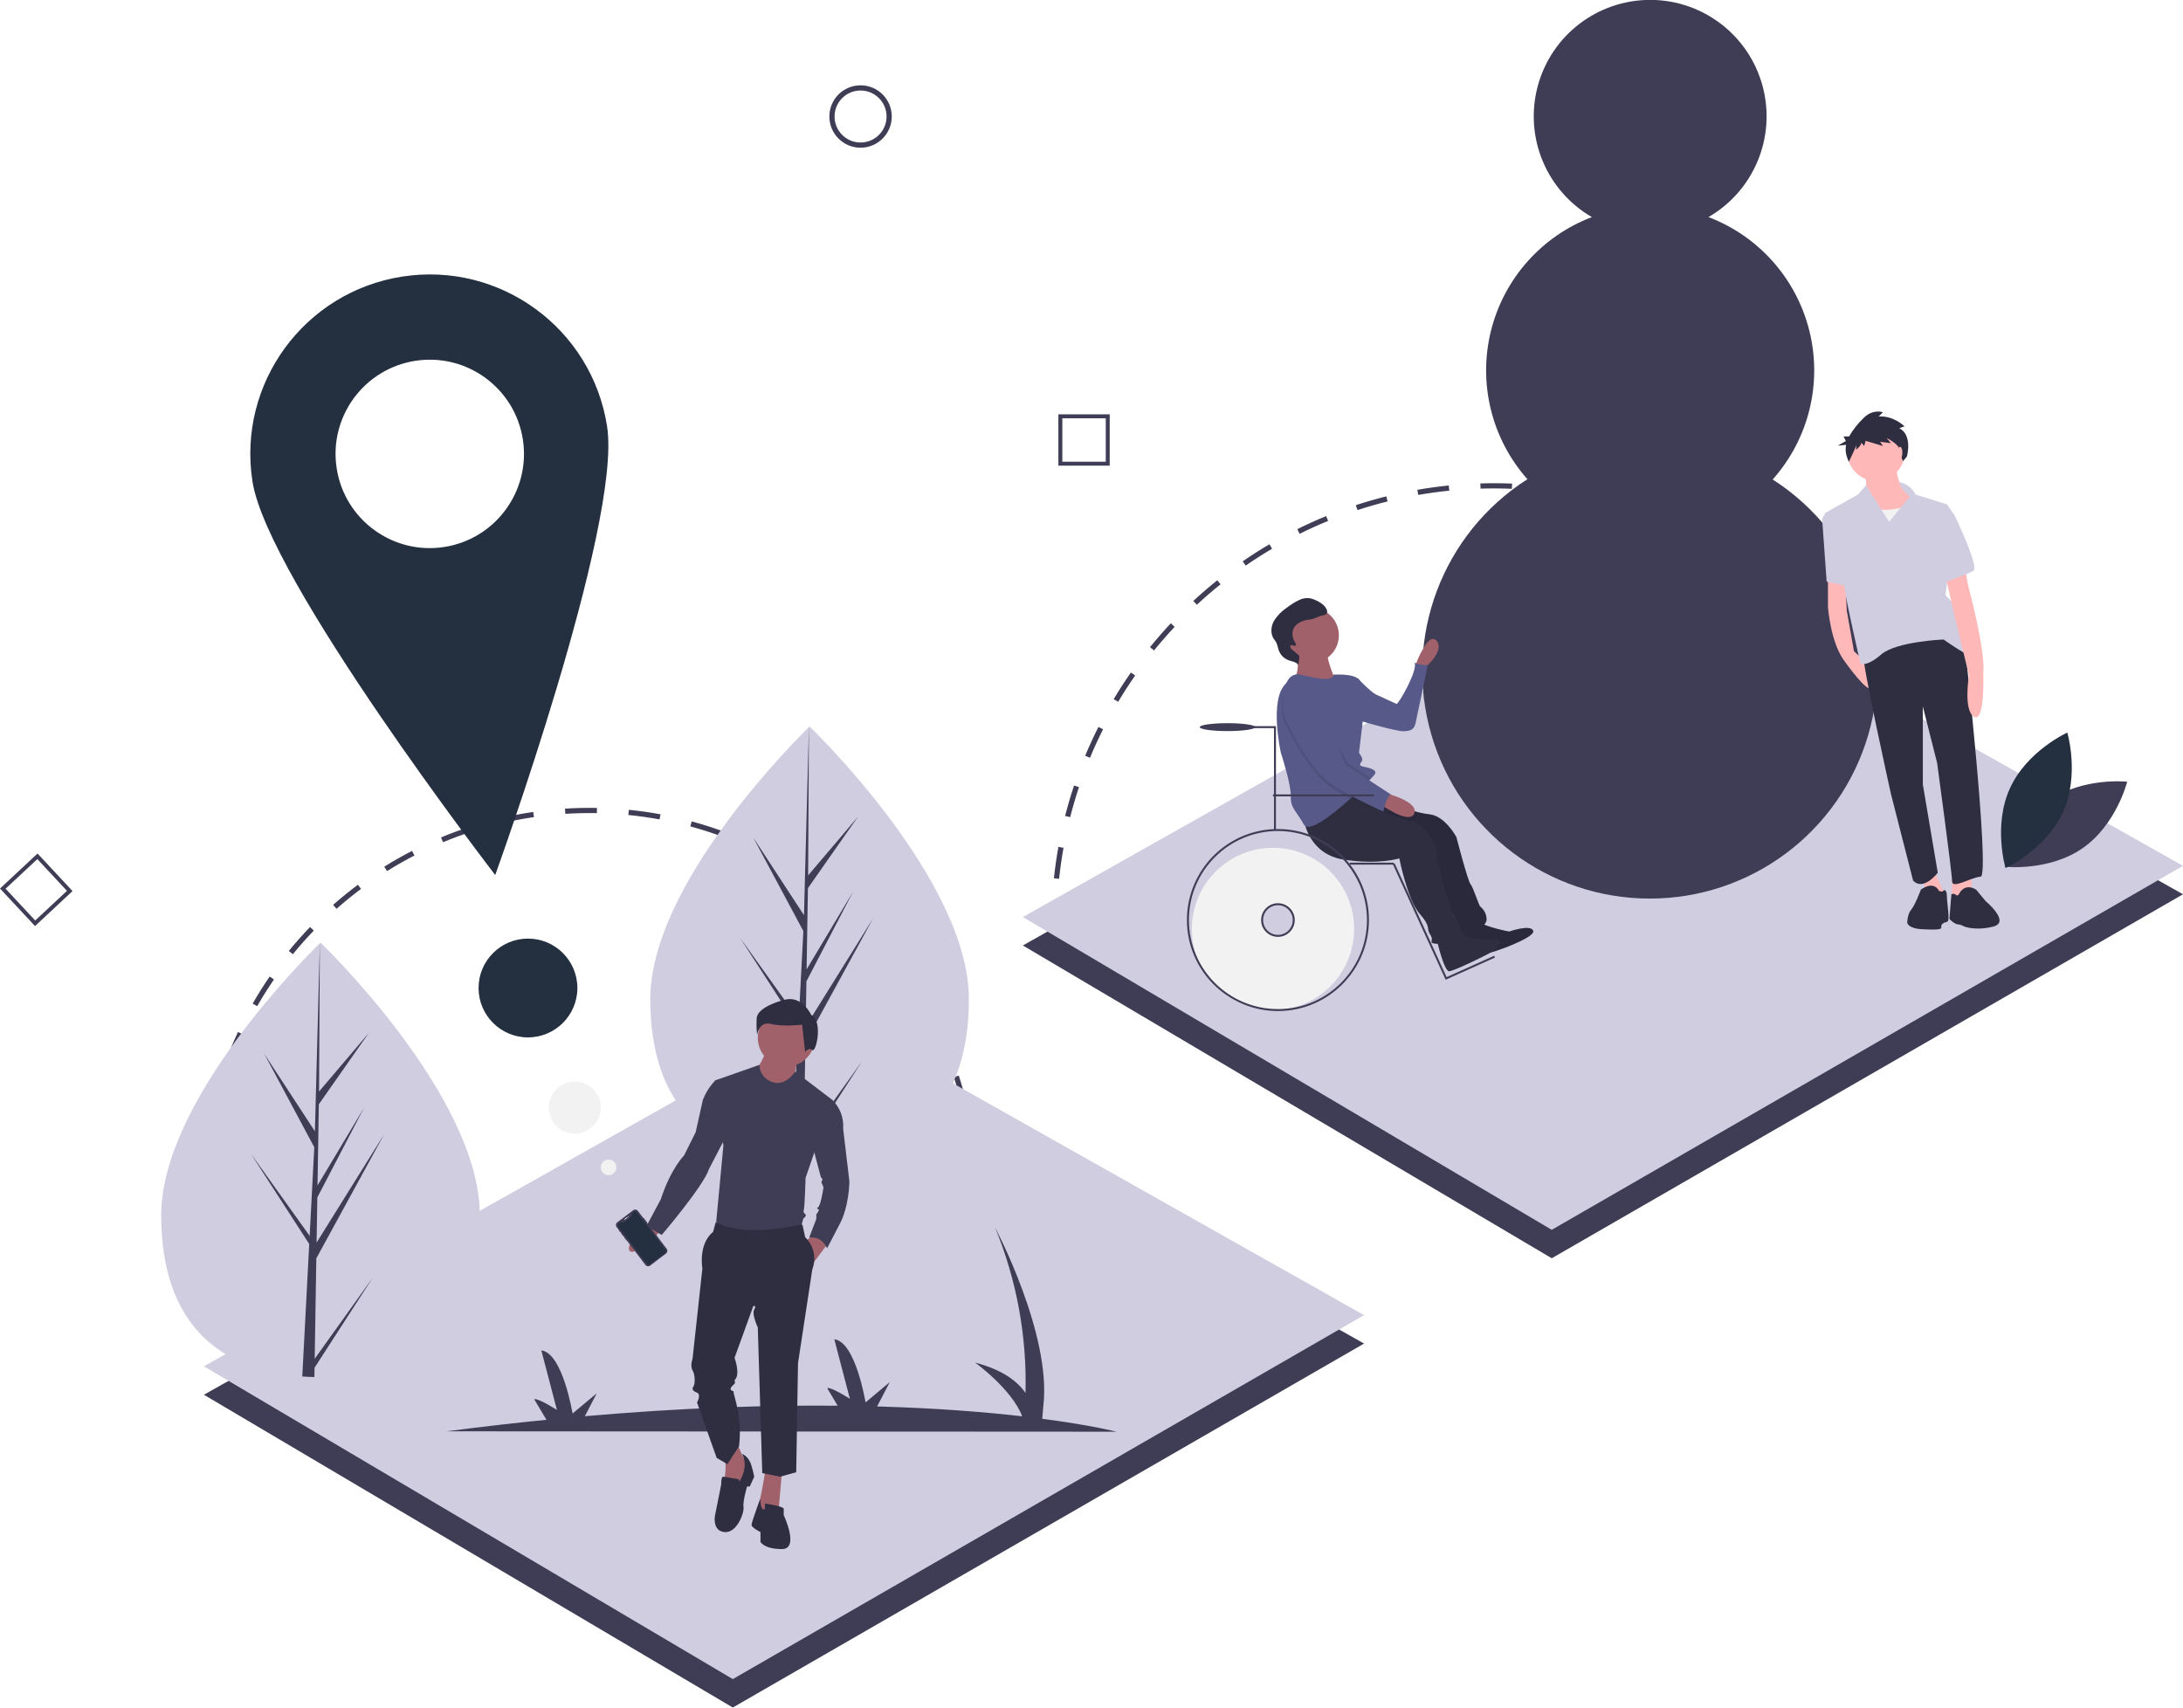
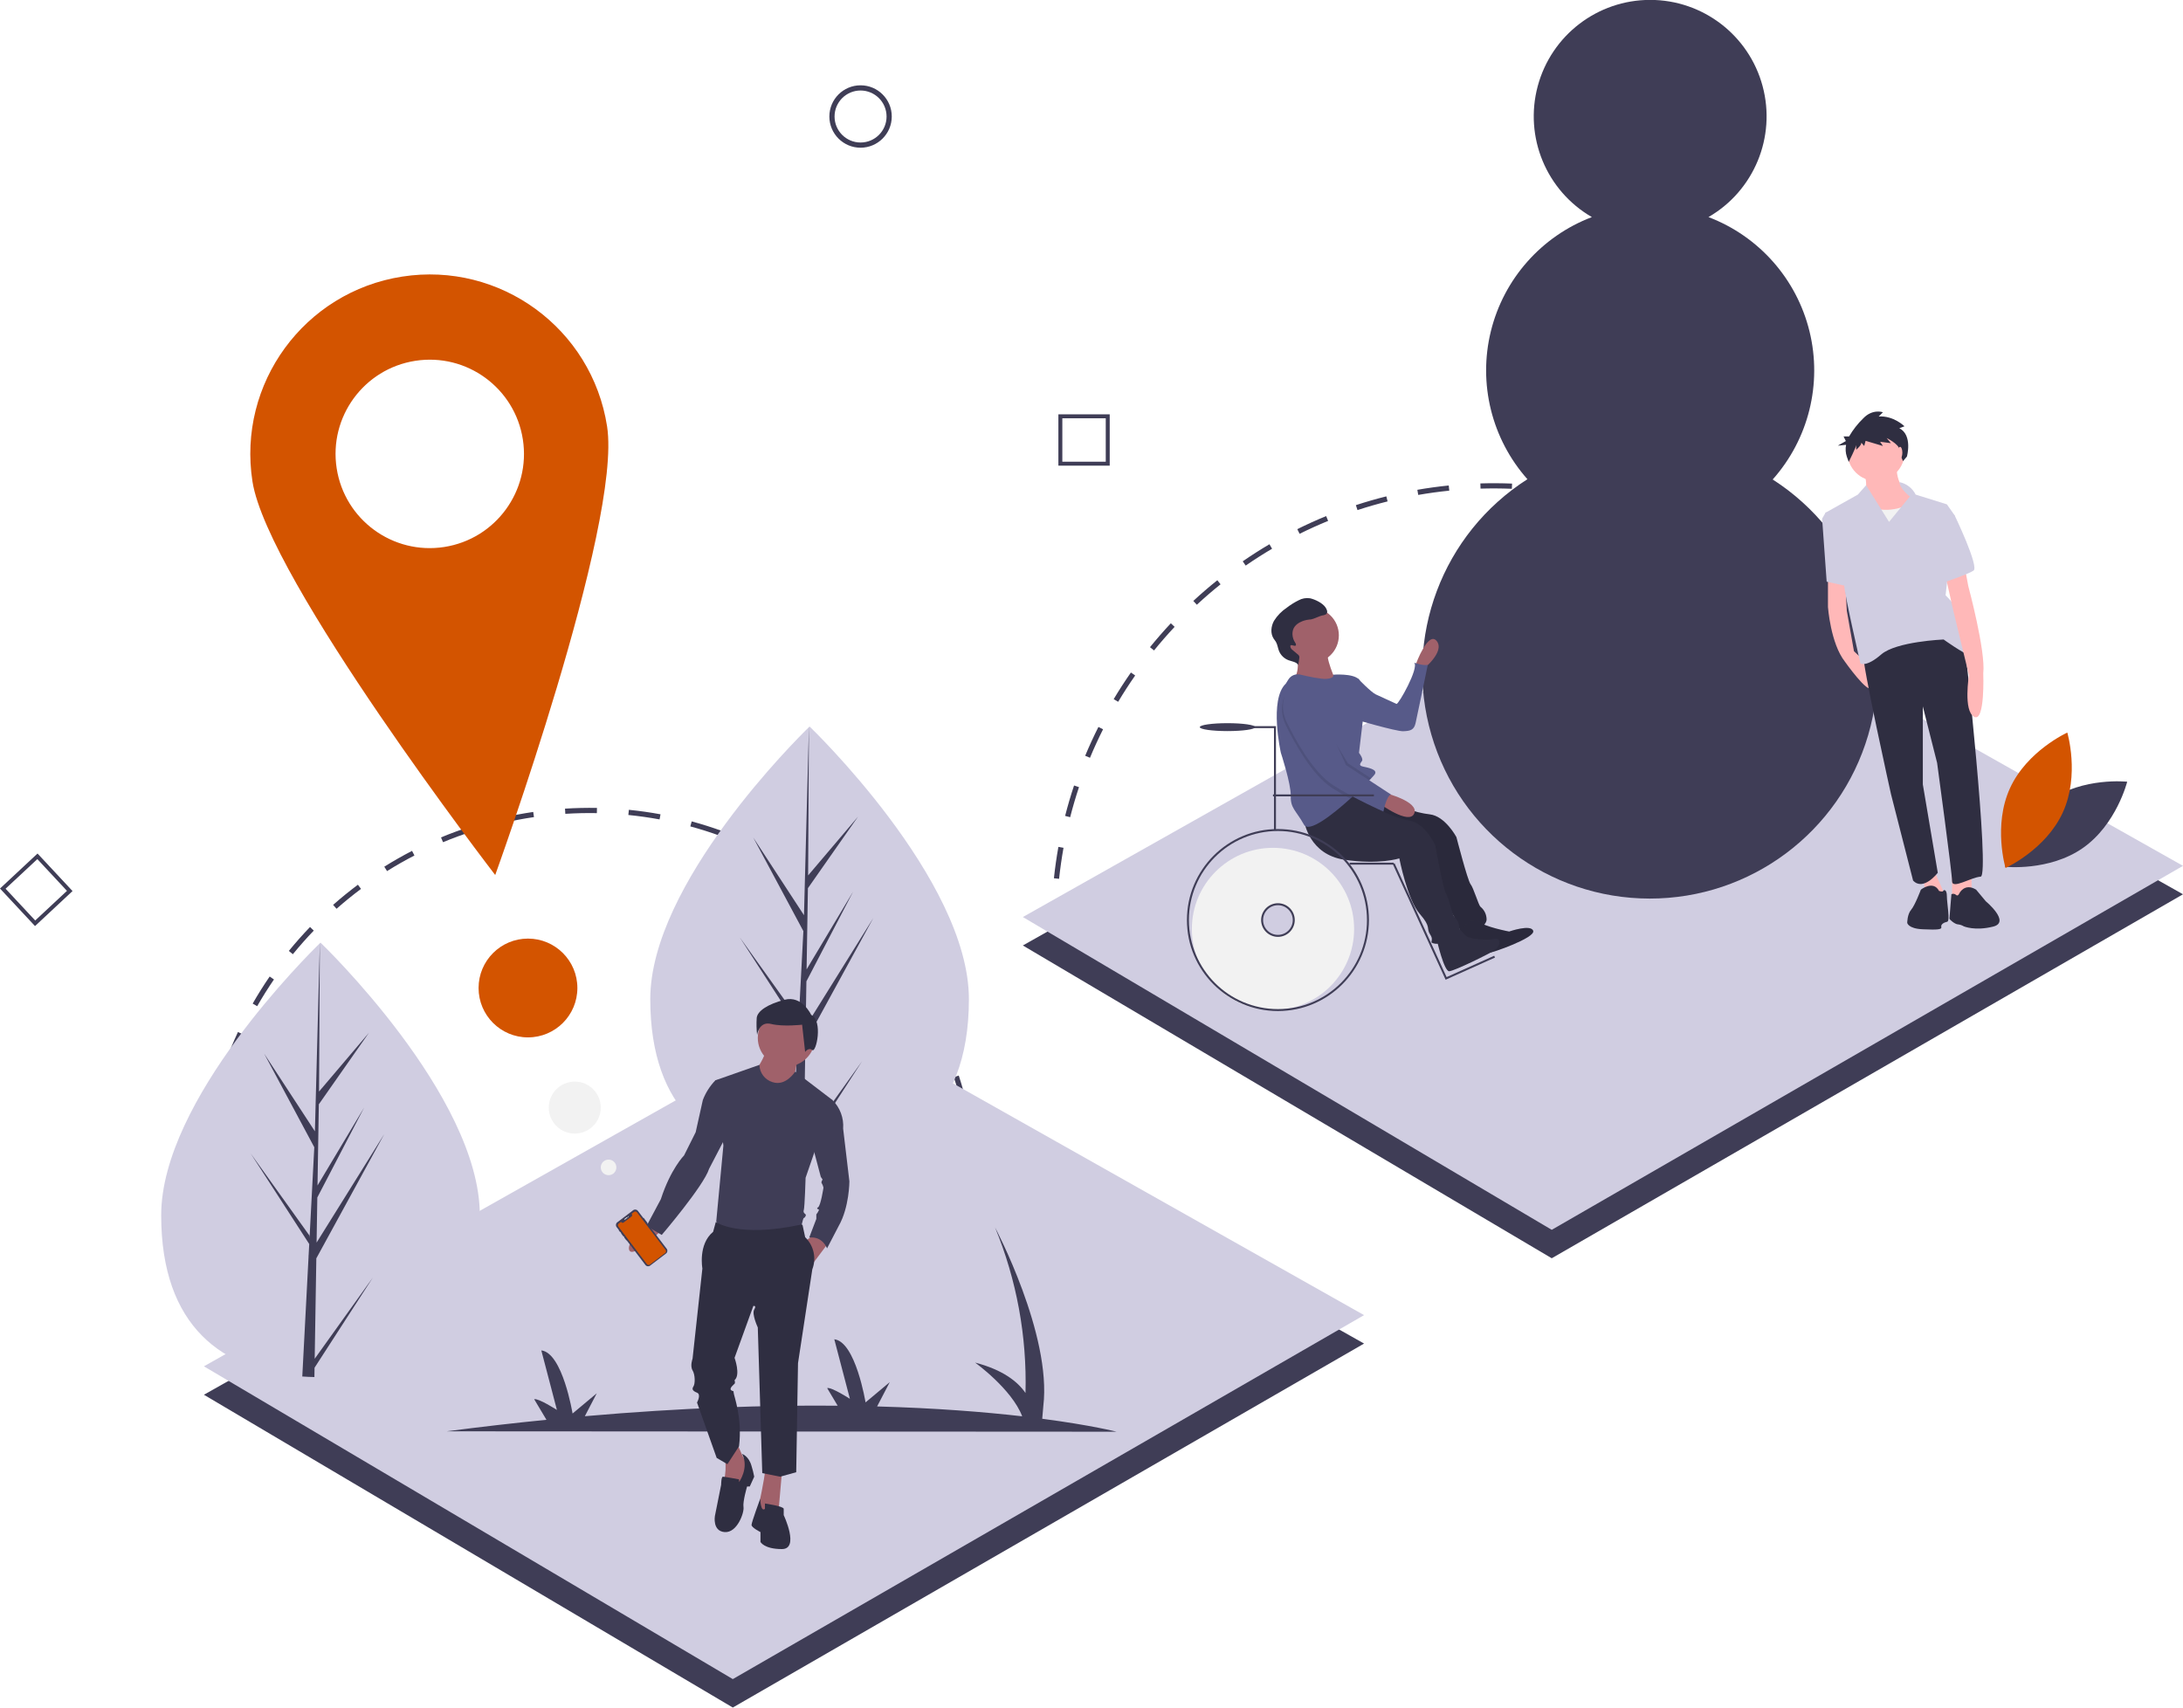
<svg xmlns="http://www.w3.org/2000/svg" data-name="Layer 1" width="1021.175" height="798.752" viewBox="0 0 1021.175 798.752">
  <path d="M214.789,711.519c-1.364-2.02-2.705-4.094-3.986-6.164l2.069-1.28c1.264,2.044,2.587,4.09,3.933,6.083Z" transform="translate(-89.41263 -50.62418)" fill="#3f3d56" />
  <path d="M203.469,692.319c-2.256-4.428-4.353-9.002-6.232-13.595l2.251-.922c1.855,4.532,3.923,9.044,6.149,13.412Zm-11.315-27.66c-1.492-4.735-2.804-9.593-3.9-14.437l2.373-.537c1.08,4.779,2.374,9.571,3.846,14.242Zm-6.589-29.148c-.689-4.909-1.184-9.914-1.47-14.879l2.429-.14c.281,4.899.77,9.838,1.45,14.681Zm.708-29.774-2.431-.057c.117-4.972.44-9.991.96-14.918l2.419.255C186.708,595.88,186.389,600.832,186.273,605.738Zm3.098-29.311-2.39-.454c.926-4.878,2.068-9.777,3.394-14.56l2.345.65C191.412,566.782,190.285,571.615,189.371,576.427Zm7.878-28.402-2.282-.842c1.72-4.659,3.658-9.306,5.759-13.81l2.204,1.029C200.857,538.845,198.946,543.428,197.249,548.025Zm333.127-7.519c-1.902-4.509-4.017-8.998-6.29-13.343l2.156-1.127c2.303,4.404,4.448,8.954,6.375,13.524ZM209.72,521.297,207.608,520.09c2.463-4.309,5.139-8.571,7.952-12.669l2.005,1.377C214.789,512.841,212.15,517.046,209.72,521.297Zm306.997-6.912c-2.619-4.137-5.444-8.218-8.397-12.129l1.942-1.466c2.992,3.964,5.855,8.1,8.509,12.293ZM226.41,496.987l-1.886-1.537c3.138-3.85,6.473-7.616,9.914-11.195l1.753,1.685C232.796,489.471,229.505,493.188,226.41,496.987Zm272.548-6.132c-3.263-3.657-6.716-7.222-10.266-10.598l1.676-1.763c3.597,3.421,7.098,7.035,10.404,10.74ZM246.843,475.731l-1.609-1.823c3.722-3.285,7.626-6.457,11.605-9.427l1.455,1.949C254.368,469.361,250.516,472.49,246.843,475.731Zm230.75-5.197c-3.816-3.075-7.806-6.029-11.859-8.78L467.1,459.741c4.108,2.789,8.152,5.782,12.019,8.899Zm-207.127-12.433-1.29-2.062c4.212-2.634,8.581-5.123,12.988-7.398l1.115,2.162C278.932,453.047,274.621,455.503,270.466,458.102Zm182.729-4.124c-4.273-2.412-8.694-4.671-13.139-6.716l1.017-2.21c4.506,2.073,8.986,4.364,13.318,6.807Zm-156.545-9.389-.934-2.246c4.584-1.904,9.302-3.639,14.024-5.155l.744,2.316C305.826,441,301.171,442.711,296.649,444.589Zm129.756-2.934c-4.604-1.671-9.337-3.17-14.067-4.455l.638-2.347c4.795,1.302,9.593,2.821,14.26,4.515Zm-101.704-6.075-.549-2.369c4.83-1.12,9.774-2.052,14.691-2.77l.352,2.407C334.344,433.556,329.467,434.476,324.701,435.58Zm73.249-1.652c-4.808-.886-9.722-1.583-14.606-2.071l.242-2.421c4.95.495,9.931,1.201,14.804,2.1Zm-44.085-2.61-.153-2.428c4.947-.312,9.992-.423,14.949-.334l-.044,2.432C363.722,430.899,358.748,431.01,353.865,431.318Z" transform="translate(-89.41263 -50.62418)" fill="#3f3d56" />
  <path d="M537.702,561.436c-.651-2.315-1.359-4.648-2.105-6.935l2.312-.754c.755,2.318,1.473,4.684,2.133,7.03Z" transform="translate(-89.41263 -50.62418)" fill="#3f3d56" />
  <path d="M583.68,483.597h-2.432c0-2.434.043-4.904.128-7.34l2.431.084C583.723,478.75,583.68,481.191,583.68,483.597Z" transform="translate(-89.41263 -50.62418)" fill="#3f3d56" />
  <path d="M584.838,461.715l-2.419-.258c.521-4.899,1.226-9.837,2.096-14.678l2.394.43C586.049,451.993,585.353,456.873,584.838,461.715Zm5.178-28.826-2.356-.601c1.217-4.774,2.625-9.56,4.182-14.227l2.308.77C592.61,423.442,591.22,428.172,590.016,432.889ZM977.944,407.226c-1.818-4.514-3.824-9.018-5.962-13.385l2.185-1.069c2.163,4.419,4.193,8.977,6.034,13.545Zm-378.653-2.132-2.246-.935c1.891-4.545,3.974-9.083,6.192-13.487l2.172,1.094C603.218,396.119,601.159,400.602,599.29,405.094Zm365.781-24.176c-2.446-4.203-5.075-8.374-7.818-12.396l2.01-1.371c2.776,4.07,5.436,8.29,7.91,12.543Zm-352.603-2.003-2.089-1.247c2.521-4.223,5.232-8.415,8.056-12.457l1.994,1.393C617.639,370.598,614.96,374.74,612.469,378.915Zm336.101-22.198c-3.025-3.818-6.222-7.572-9.504-11.157l1.793-1.643c3.321,3.628,6.557,7.426,9.618,11.289Zm-319.318-1.822-1.89-1.532c3.103-3.827,6.382-7.588,9.746-11.18l1.776,1.663C635.558,347.395,632.317,351.113,629.251,354.894Zm299.539-19.788c-3.536-3.348-7.234-6.61-10.995-9.695l1.542-1.88c3.805,3.121,7.548,6.421,11.125,9.809Zm-279.515-1.595-1.653-1.785c3.612-3.344,7.391-6.601,11.232-9.68l1.521,1.898C656.58,326.987,652.845,330.206,649.276,333.511Zm256.863-16.986c-3.974-2.811-8.099-5.513-12.262-8.031l1.259-2.081c4.212,2.548,8.386,5.282,12.407,8.126ZM672.128,315.193l-1.383-2.001c4.05-2.796,8.252-5.481,12.492-7.981l1.235,2.095C680.283,309.777,676.129,312.43,672.128,315.193Zm208.943-13.83c-4.336-2.215-8.806-4.298-13.286-6.193l.948-2.24c4.534,1.917,9.056,4.026,13.445,6.267Zm-183.721-1.037-1.082-2.178c4.406-2.188,8.948-4.243,13.5-6.108l.923,2.251C706.192,296.132,701.704,298.163,697.35,300.325ZM854.087,289.95c-4.601-1.567-9.325-2.986-14.039-4.218l.615-2.353c4.771,1.246,9.552,2.683,14.207,4.268Zm-129.66-.72-.758-2.311c4.675-1.532,9.468-2.914,14.248-4.107l.589,2.36C733.783,286.35,729.046,287.716,724.427,289.23Zm101.318-6.69c-4.783-.888-9.66-1.613-14.495-2.156l.271-2.417c4.893.549,9.828,1.283,14.668,2.181Zm-72.902-.4-.417-2.397c4.846-.844,9.787-1.523,14.689-2.019l.245,2.421C762.516,280.634,757.631,281.305,752.842,282.139Zm43.795-2.871c-4.871-.198-9.822-.224-14.656-.08l-.074-2.431c4.892-.146,9.901-.121,14.83.081Z" transform="translate(-89.41263 -50.62418)" fill="#3f3d56" />
  <path d="M985.059,428.098c-.651-2.315-1.354-4.652-2.088-6.947l2.316-.741c.744,2.322,1.455,4.687,2.114,7.029Z" transform="translate(-89.41263 -50.62418)" fill="#3f3d56" />
  <polygon points="388.023 487.496 638.091 628.492 342.797 798.752 95.389 652.435 388.023 487.496" fill="#3f3d56" />
  <polygon points="771.106 277.332 1021.175 418.328 725.881 588.588 478.473 442.271 771.106 277.332" fill="#3f3d56" />
  <polygon points="388.023 474.195 638.091 615.191 342.797 785.45 95.389 639.133 388.023 474.195" fill="#d0cde1" />
  <polygon points="771.106 264.031 1021.175 405.027 725.881 575.286 478.473 428.97 771.106 264.031" fill="#d0cde1" />
  <path d="M918.65,274.918a76.724,76.724,0,0,0-30.04-122.744,54.46,54.46,0,1,0-54.545,0A76.72,76.72,0,0,0,803.914,274.789a106.445,106.445,0,1,0,114.737.129Z" transform="translate(-89.41263 -50.62418)" fill="#3f3d56" />
  <path d="M542.65,518c0,56.129-33.363,75.726-74.525,75.726-.953,0-1.907-.014-2.853-.034-1.907-.041-3.8-.13-5.666-.261-37.15-2.627-66.006-23.232-66.006-75.431,0-54.009,69.017-122.169,74.217-127.225a.007.007,0,0,1,.007-.007c.199-.199.302-.295.302-.295S542.65,461.878,542.65,518Z" transform="translate(-89.41263 -50.62418)" fill="#d0cde1" />
  <path d="M465.408,585.138l27.259-38.082-27.327,42.266-.069,4.369c-1.907-.041-3.8-.13-5.666-.261l2.936-56.15-.021-.439.048-.075.281-5.309-27.396-42.369,27.478,38.391.069,1.125,2.216-42.424L441.764,442.398l23.74,36.34,2.312-87.963.007-.302v.295l-.384,69.36,23.349-27.499-23.445,33.473-.617,37.986,21.805-36.457-21.895,42.047-.343,21.12,31.642-50.745-31.765,58.111Z" transform="translate(-89.41263 -50.62418)" fill="#3f3d56" />
  <path d="M313.863,619.092c0,56.129-33.363,75.726-74.525,75.726-.953,0-1.907-.014-2.853-.034-1.907-.041-3.8-.13-5.666-.261-37.149-2.627-66.006-23.232-66.006-75.431,0-54.009,69.017-122.169,74.217-127.225a.007.007,0,0,1,.007-.007c.199-.199.302-.295.302-.295S313.863,562.969,313.863,619.092Z" transform="translate(-89.41263 -50.62418)" fill="#d0cde1" />
  <path d="M236.622,686.23l27.259-38.082-27.327,42.266-.069,4.369c-1.907-.041-3.8-.13-5.666-.261l2.936-56.15-.021-.439.048-.075.281-5.309L206.668,590.18l27.478,38.391.069,1.125,2.216-42.424L212.978,543.489l23.74,36.34,2.312-87.963.007-.302V491.86l-.384,69.36,23.349-27.499-23.445,33.473-.617,37.986,21.805-36.457-21.895,42.047-.343,21.12,31.642-50.745-31.765,58.111Z" transform="translate(-89.41263 -50.62418)" fill="#3f3d56" />
  <path d="M684.899,447.219a37.948,37.948,0,1,0,37.948,37.948A37.948,37.948,0,0,0,684.899,447.219Zm2.314,41.187a7.404,7.404,0,1,1,7.404-7.404A7.404,7.404,0,0,1,687.213,488.406Z" transform="translate(-89.41263 -50.62418)" fill="#f2f2f2" />
  <path d="M725.128,420.282c-.837.912-16.237,15.563-16.237,15.563s1.53,10.226,18.007,11.496l27.461,2.115s5.191,19.048,11.362,25.136,3.339,6.427,5.655,9.394-.935,3.762,2.581,4.051,10.78-3.963,10.859-7.25a7.67,7.67,0,0,0-2.884-6.008c-.912-.837-3.223-8.841-4.609-10.533s-6.632-22.053-6.632-22.053-5.237-9.85-12.496-10.635S742.86,427.239,742.86,427.239" transform="translate(-89.41263 -50.62418)" fill="#2f2e41" />
  <path d="M725.128,420.282c-.837.912-16.237,15.563-16.237,15.563s1.53,10.226,18.007,11.496l27.461,2.115s5.191,19.048,11.362,25.136,3.339,6.427,5.655,9.394-.935,3.762,2.581,4.051,10.78-3.963,10.859-7.25a7.67,7.67,0,0,0-2.884-6.008c-.912-.837-3.223-8.841-4.609-10.533s-6.632-22.053-6.632-22.053-5.237-9.85-12.496-10.635S742.86,427.239,742.86,427.239" transform="translate(-89.41263 -50.62418)" opacity="0.1" />
  <path d="M751.766,361.2s5.779-15.703,9.735-10.7-6.365,13.22-6.365,13.22Z" transform="translate(-89.41263 -50.62418)" fill="#a0616a" />
  <path d="M721.323,369.397l3.29-1.392s5.974,6.268,8.346,7.434,8.853,3.988,9.715,4.452,10.616-16.794,8.283-19.272c0,0,4.366,1.574,6.354.978,0,0-4.962,24.059-5.717,27.319s-2.518,3.645-5.804,3.764-23.246-5.736-23.246-5.736Z" transform="translate(-89.41263 -50.62418)" fill="#575a89" />
  <path d="M772.093,485.975s1.017,3.263.564,3.785-1.78,9.445,3.671,8.861,8.073-2.34,9.453-2.242,21.862-7.049,20.845-10.311-11.258.311-11.258.311-11.633-2.213-14.365-4.765S772.093,485.975,772.093,485.975Z" transform="translate(-89.41263 -50.62418)" fill="#2f2e41" />
  <path d="M772.093,485.975s1.017,3.263.564,3.785-1.78,9.445,3.671,8.861,8.073-2.34,9.453-2.242,21.862-7.049,20.845-10.311-11.258.311-11.258.311-11.633-2.213-14.365-4.765S772.093,485.975,772.093,485.975Z" transform="translate(-89.41263 -50.62418)" opacity="0.1" />
  <path d="M761.65,490.776s3.288,14.326,5.7,14.18,19.44-8.433,21.535-10.074c2.69-2.107,2.584-5.832-.504-5.049s-11.822.081-13.306-1.496l-3.817-4.055Z" transform="translate(-89.41263 -50.62418)" fill="#2f2e41" />
  <path d="M727.94,411.183c-.901.848-28.306,24.096-28.306,24.096s2.243,15.029,18.584,17.493,25.775-.613,25.775-.613,3.792,19.375,9.505,25.895,2.863,6.653,4.957,9.78-1.206,3.684,2.28,4.227,11.039-3.168,11.357-6.442a7.67,7.67,0,0,0-2.439-6.202c-.848-.901-2.572-9.051-3.831-10.84s-5.012-22.476-5.012-22.476-4.507-10.204-11.69-11.516-14.982-5.42-14.982-5.42" transform="translate(-89.41263 -50.62418)" fill="#2f2e41" />
  <circle cx="613.302" cy="297.199" r="12.994" fill="#a0616a" />
  <path d="M695.903,355.935s1.949,7.938-1.019,12.007,19.853,2.132,19.853,2.132-6.177-12.881-3.898-15.877S695.903,355.935,695.903,355.935Z" transform="translate(-89.41263 -50.62418)" fill="#a0616a" />
  <path d="M725.074,368.416c2.757,2.929,1.817,19.535,1.817,19.535l-1.761,14.83s2.107,2.69,1.418,3.764-1.815,2.134.358,2.637,7.183,1.311,5.58,3.671a22.743,22.743,0,0,1-1.68,1.913c-.511.541-1.119,1.168-1.807,1.867-1.612,1.628-3.662,3.63-5.936,5.741q-.966.903-1.981,1.822c-8.677,7.849-19.467,16.158-21.699,12.17-3.738-6.679-6.336-7.633-6.164-13.319s-4.64-20.276-4.64-20.276-5.595-24.902,2.29-32.324l1.233-1.972a5.151,5.151,0,0,1,5.574-2.281c3.848.92,9.748,2.19,12.304,1.985,3.949-.318,3.084-1.942,3.084-1.942S722.317,365.487,725.074,368.416Z" transform="translate(-89.41263 -50.62418)" fill="#575a89" />
  <path d="M737.258,421.532s16.076,3.988,13.718,9.607-16.275-4.65-16.275-4.65Z" transform="translate(-89.41263 -50.62418)" fill="#a0616a" />
  <path d="M695.523,352.577c.32-.388.004-.954-.275-1.372-1.492-2.241-1.777-5.429-.135-7.562a7.2,7.2,0,0,1,2.373-1.899,11.495,11.495,0,0,1,4.142-1.271,6.412,6.412,0,0,0,2.251-.443c.453-.23,2.592-.979,3.051-1.197,1.009-.48,2.413-.272,3.059-1.184.619-.872.041-2.066-.56-2.95-1.369-2.014-4.831-3.683-7.208-4.212a8.493,8.493,0,0,0-5.358.951,32.713,32.713,0,0,0-5.458,3.415,20.42,20.42,0,0,0-6.047,6.202c-1.405,2.549-1.743,5.869-.156,8.309.331.508.735.967,1.044,1.488.755,1.272.891,2.81,1.425,4.189a7.754,7.754,0,0,0,4.481,4.415c1.625.601,3.624.767,4.584,2.209l.448-3.007a1.734,1.734,0,0,0-.811-2.024l-2.302-1.939a2.63,2.63,0,0,1-.995-1.283C692.577,351.334,694.989,353.224,695.523,352.577Z" transform="translate(-89.41263 -50.62418)" fill="#2f2e41" />
  <path d="M718.57,409.805l10.429,6.827c-2.068,2.091-4.862,4.797-7.917,7.564-2.895-1.558-5.847-3.245-8.487-4.94-9.662-6.201-17.946-21.773-21.658-29.327s-.69-13.372-.69-13.372a28.215,28.215,0,0,1,7.726-2.174C702.809,373.653,718.57,409.805,718.57,409.805Z" transform="translate(-89.41263 -50.62418)" opacity="0.1" />
  <path d="M719.948,407.658l10.858,7.106c-.511.541-1.119,1.168-1.807,1.867-1.612,1.628-3.662,3.63-5.936,5.741-3.084-1.647-6.267-3.453-9.09-5.265-9.662-6.201-17.946-21.773-21.658-29.327s6.275-4.845,6.275-4.845-5.182-2.345-.345-3.075S719.948,407.658,719.948,407.658Z" transform="translate(-89.41263 -50.62418)" opacity="0.1" />
  <path d="M690.723,375.258s-3.021,5.818.69,13.372,11.996,23.125,21.658,29.327,23.485,12.31,23.485,12.31,1.311-7.183,3.525-7.992l-21.034-13.768s-15.761-36.152-20.598-35.423A28.215,28.215,0,0,0,690.723,375.258Z" transform="translate(-89.41263 -50.62418)" fill="#575a89" />
  <path d="M687.213,523.577a42.575,42.575,0,1,1,42.575-42.575A42.624,42.624,0,0,1,687.213,523.577Zm0-84.225a41.65,41.65,0,1,0,41.65,41.65A41.697,41.697,0,0,0,687.213,439.351Z" transform="translate(-89.41263 -50.62418)" fill="#3f3d56" />
  <path d="M687.213,488.868a7.867,7.867,0,1,1,7.867-7.867A7.876,7.876,0,0,1,687.213,488.868Zm0-14.809a6.942,6.942,0,1,0,6.942,6.942A6.949,6.949,0,0,0,687.213,474.06Z" transform="translate(-89.41263 -50.62418)" fill="#3f3d56" />
  <polygon points="596.874 388.264 595.949 388.264 595.949 340.598 571.885 340.598 571.885 339.673 596.874 339.673 596.874 388.264" fill="#3f3d56" />
  <rect x="631.335" y="403.536" width="20.61" height="0.926" fill="#3f3d56" />
  <rect x="595.486" y="371.604" width="47.203" height="0.926" fill="#3f3d56" />
  <polygon points="676.242 458.291 651.524 404.191 652.366 403.806 676.702 457.07 698.958 447.078 699.338 447.922 676.242 458.291" fill="#3f3d56" />
  <ellipse cx="574.198" cy="340.136" rx="12.958" ry="1.851" fill="#3f3d56" />
  <path d="M298.368,720.161q24.269-3.166,46.668-5.382l-5.744-9.631c1.996-.556,10.641,5.019,10.641,5.019l-7.301-27.851c9.979,1.12,14.618,29.527,14.618,29.527l11.316-9.461-5.574,10.716c45.695-3.992,85.124-5.222,118.267-4.914l-4.916-8.243c1.996-.556,10.641,5.019,10.641,5.019l-7.301-27.851c9.979,1.12,14.618,29.527,14.618,29.527l11.316-9.461-5.904,11.35c27.777.774,50.411,2.613,67.871,4.617-4.903-12.81-22.045-25.132-22.045-25.132,13.184,3.442,20.041,9.041,23.588,14.23a190.257,190.257,0,0,0-14.236-77.437S581.473,674.942,577.461,708.356l-.51,5.936c23.15,3.038,34.765,6.059,34.765,6.059Z" transform="translate(-89.41263 -50.62418)" fill="#3f3d56" />
  <path d="M455.185,739.299l-1.672,19.23-7.525,1.672-1.672-5.016s2.926-13.795,2.926-16.303Z" transform="translate(-89.41263 -50.62418)" fill="#a0616a" />
  <path d="M434.283,725.922s3.344,8.361,4.598,9.197-3.762,11.705-3.762,11.705l-7.525-1.254s2.508-8.779.418-13.795Z" transform="translate(-89.41263 -50.62418)" fill="#a0616a" />
  <path d="M436.582,730.73s3.135,1.045,4.389,5.643a45.964,45.964,0,0,1,1.254,5.016l-2.09,4.598h-1.254s-2.09,7.107-1.672,9.615-2.926,12.123-8.779,11.705-4.598-7.525-4.598-7.525l2.926-14.631s0-3.762.836-3.762,7.525,1.254,7.525,1.254v1.254S439.926,737.418,436.582,730.73Z" transform="translate(-89.41263 -50.62418)" fill="#2f2e41" />
  <path d="M447.242,756.439v-2.508s8.779,1.254,8.779,2.508V759.365s7.525,15.885-.836,15.885-10.033-3.344-10.033-3.344v-4.598s-4.18-2.09-4.18-3.344,4.079-12.332,4.079-12.332S445.152,758.111,447.242,756.439Z" transform="translate(-89.41263 -50.62418)" fill="#2f2e41" />
  <circle cx="367.862" cy="485.51" r="13.377" fill="#a0616a" />
  <path d="M462.5,546.376s-1.672,7.943-1.672,8.779-7.943,4.598-7.943,4.598l-7.107-1.254-2.508-7.525s4.18-6.271,4.18-8.779Z" transform="translate(-89.41263 -50.62418)" fill="#a0616a" />
  <path d="M461.381,551.887s-4.315,7.03-10.586,4.94a8.648,8.648,0,0,1-6.134-8.084l-20.62,7.248,3.762,30.517-3.344,35.533,2.508,4.598h36.787s1.254-6.271,1.672-6.271,1.254-1.254.836-1.672-1.254-.836-.836-2.09.836-15.049.836-15.049l12.541-36.369Z" transform="translate(-89.41263 -50.62418)" fill="#3f3d56" />
  <path d="M477.341,631.446l-7.525,10.033s-1.254-10.451-2.926-10.869L471.07,627.684Z" transform="translate(-89.41263 -50.62418)" fill="#a0616a" />
  <path d="M393.734,623.504s-11.287,7.107-10.033,11.705,14.213-7.943,14.213-8.361S393.734,623.504,393.734,623.504Z" transform="translate(-89.41263 -50.62418)" fill="#a0616a" />
  <path d="M463.963,623.504h.836l1.254,5.852a13.968,13.968,0,0,1,3.344,15.049l-6.689,43.894-.836,51-7.525,2.09-8.361-1.672-2.09-68.14s-2.926-6.271-1.672-8.361-.418-1.672-.418-1.672l-8.779,24.246s2.926,7.943,0,10.451c0,0,.418,1.254,0,1.672s-2.508,2.09-1.672,2.926,1.254,0,1.254,1.254,4.18,11.705,2.508,25.082l-5.434,8.361-5.016-2.926-9.197-25.918s2.09-3.762,0-4.598-2.508-1.672-1.672-2.926.836-5.434-.418-7.525,0-5.434,0-5.434l4.598-42.221s-2.09-11.287,5.016-17.139l1.254-4.598S434.701,629.774,463.963,623.504Z" transform="translate(-89.41263 -50.62418)" fill="#2f2e41" />
  <path d="M468.875,525.357s-4.247-9.202-12.388-7.079-12.742,5.309-13.095,8.494a45.447,45.447,0,0,0,.177,7.963s.885-6.548,6.548-5.132,14.511.354,14.511.354l1.416,12.742s1.593-2.301,3.362-.885S474.538,528.188,468.875,525.357Z" transform="translate(-89.41263 -50.62418)" fill="#2f2e41" />
  <path d="M472.533,565.188h6.271A16.991,16.991,0,0,1,483.82,578.565l2.926,24.664s0,12.123-5.016,20.902l-5.434,10.451s-2.09-5.852-8.361-5.016l3.344-8.779v-2.09a9.138,9.138,0,0,0,1.254-2.09c0-.418-1.672-.418-.418-1.254s2.508-9.197,2.508-9.197a7.062,7.062,0,0,0-.836-2.09c-.418-.418.418-1.672.418-1.672l-.836-1.254-5.434-20.484Z" transform="translate(-89.41263 -50.62418)" fill="#3f3d56" />
  <path d="M431.148,554.737l-7.107,1.254a27.347,27.347,0,0,0-5.852,9.197l-3.344,15.049-5.434,10.869s-6.271,6.271-10.869,20.484l-6.689,12.541,7.107,4.18s19.648-22.992,22.156-30.935l10.869-20.902Z" transform="translate(-89.41263 -50.62418)" fill="#3f3d56" />
  <path d="M491.972,119.719A14.595,14.595,0,1,1,506.567,105.124,14.611,14.611,0,0,1,491.972,119.719Zm0-26.757A12.162,12.162,0,1,0,504.134,105.124,12.176,12.176,0,0,0,491.972,92.962Z" transform="translate(-89.41263 -50.62418)" fill="#3f3d56" />
  <path d="M608.519,268.449H584.51V244.44h24.009Zm-22.163-1.847h20.316V246.287H586.357Z" transform="translate(-89.41263 -50.62418)" fill="#3f3d56" />
  <path d="M105.789,483.817,89.413,466.259,106.97,449.883l16.376,17.558ZM92.023,466.35l13.857,14.856,14.856-13.857-13.857-14.856Z" transform="translate(-89.41263 -50.62418)" fill="#3f3d56" />
  <path d="M390.539,620.359l1.743,2.294a.101.101,0,0,1-.019.141l-.057.043,9.081,11.948a1.566,1.566,0,0,1-.299,2.194l-7.466,5.674a1.566,1.566,0,0,1-2.194-.299l-8.762-11.529-.041.031a.071.071,0,0,1-.099-.013l-.992-1.305a.071.071,0,0,1,.014-.1l.041-.031-.374-.492-.042.032a.074.074,0,0,1-.104-.015l-.979-1.288a.074.074,0,0,1,.014-.104l.042-.032-.51-.671-.042.032a.066.066,0,0,1-.092-.013l-.534-.703a.066.066,0,0,1,.012-.093l.042-.032-1.081-1.423a1.565,1.565,0,0,1,.299-2.194l7.466-5.674a1.566,1.566,0,0,1,2.194.299l2.542,3.345.057-.043A.101.101,0,0,1,390.539,620.359Z" transform="translate(-89.41263 -50.62418)" fill="#3f3d56" />
  <rect x="381.346" y="620.368" width="1.747" height="0.355" rx="0.146" transform="matrix(0.79615, -0.6051, 0.6051, 0.79615, -386.9903, 307.1587)" fill="#e6e8ec" />
  <circle cx="293.872" cy="569.111" r="0.201" fill="#e6e8ec" />
-   <path d="M387.39,617.739l13.379,17.603a.99.99,0,0,1,.179.813.993.993,0,0,1-.369.579l-7.146,5.432a.991.991,0,0,1-.433.189.928.928,0,0,1-.111.013.994.994,0,0,1-.848-.391l-13.379-17.603a.993.993,0,0,1,.19-1.392l1.07-.813.104.137a.818.818,0,0,0,1.146.156l3.635-2.762a.818.818,0,0,0,.156-1.146l-.104-.137,1.14-.866A.993.993,0,0,1,387.39,617.739Z" transform="translate(-89.41263 -50.62418)" fill="#242f40" />
+   <path d="M387.39,617.739l13.379,17.603a.99.99,0,0,1,.179.813.993.993,0,0,1-.369.579l-7.146,5.432a.991.991,0,0,1-.433.189.928.928,0,0,1-.111.013.994.994,0,0,1-.848-.391l-13.379-17.603a.993.993,0,0,1,.19-1.392l1.07-.813.104.137a.818.818,0,0,0,1.146.156l3.635-2.762a.818.818,0,0,0,.156-1.146l-.104-.137,1.14-.866A.993.993,0,0,1,387.39,617.739Z" transform="translate(-89.41263 -50.62418)" fill="#d35400" />
  <path d="M944.508,319.37v15.197s1.216,17.021,7.902,25.531c0,0,10.942,15.501,12.462,12.158l-1.872-11.007-6.335-6.014L953.322,336.39l-.912-17.021Z" transform="translate(-89.41263 -50.62418)" fill="#ffb8b8" />
  <polygon points="922.266 406.126 922.266 417.372 913.148 420.716 913.148 407.646 922.266 406.126" fill="#ffb8b8" />
  <polygon points="903.726 404.911 909.804 418.588 901.294 422.235 899.47 408.862 903.726 404.911" fill="#ffb8b8" />
  <path d="M1008.335,350.676s12.158,109.722,7.599,110.026-13.373,6.079-13.373,2.128-6.991-55.317-6.991-55.317l-6.687-26.443v36.473l6.991,41.336s-6.687,8.814-11.55,3.647l-10.334-40.424s-13.677-61.396-13.069-66.259C960.92,355.842,992.226,329.096,1008.335,350.676Z" transform="translate(-89.41263 -50.62418)" fill="#2f2e41" />
  <path d="M1005.904,468.604s2.432-5.167,7.902-1.824l4.559,5.471s11.754,9.734,3.414,11.819c-8.597,2.149-13.748-.137-13.748-.137a6.646,6.646,0,0,0-2.735-.912c-1.216,0-3.951-2.128-3.951-2.735s.912-11.378.912-11.378a1.917,1.917,0,0,1,2.128.304C1005.296,470.124,1005.904,468.604,1005.904,468.604Z" transform="translate(-89.41263 -50.62418)" fill="#2f2e41" />
  <path d="M987.971,466.781s5.775-4.559,8.51.608c0,0,1.722.608,1.925,0s1.722-.912,1.722,2.432,1.65,11.682.131,11.986-3.039,1.216-2.735,2.432-1.65,1.387-8.641,1.083-7.295-3.039-7.295-3.039,0-3.951,1.824-6.079S987.971,466.781,987.971,466.781Z" transform="translate(-89.41263 -50.62418)" fill="#2f2e41" />
  <path d="M976.725,267.7s-1.52,11.246,8.206,15.197S963.352,299.917,960.313,292.319s.608-10.03.608-10.03,3.039-3.039.304-11.246Z" transform="translate(-89.41263 -50.62418)" fill="#ffb8b8" />
  <circle cx="877.587" cy="211.605" r="13.373" fill="#ffb8b8" />
  <path d="M982.5,286.544s-9.118,4.863-17.932,1.216-8.51,12.158-8.51,12.158l4.559,11.854,31.61-3.039-2.128-18.236Z" transform="translate(-89.41263 -50.62418)" fill="#f2f2f2" />
  <path d="M977.97,276.144a11.034,11.034,0,0,1,7.57,5.841l14.589,4.559,3.647,5.167-4.255,37.385s7.902,7.599,7.902,11.854,9.726,18.844,4.863,17.021-13.677-8.206-13.677-8.206-22.188.912-29.178,6.991-9.726,4.255-9.726,4.255-7.295-31.61-7.598-36.473-8.814-34.041-8.814-34.041l15.197-8.51,3.871-4.392,10.718,17.157,9.726-11.854S977.999,279.118,977.97,276.144Z" transform="translate(-89.41263 -50.62418)" fill="#d0cde1" />
  <path d="M1008.335,315.115l1.824,9.726s8.206,30.394,6.991,40.728c0,0,.912,23.099-4.255,20.364s-2.432-19.452-2.432-19.452l-7.295-30.09L999.217,318.762Z" transform="translate(-89.41263 -50.62418)" fill="#ffb8b8" />
  <path d="M1000.737,289.887l3.039,1.824s11.55,24.011,8.814,25.835-14.589,5.775-14.589,5.775Z" transform="translate(-89.41263 -50.62418)" fill="#d0cde1" />
  <polygon points="861.174 239.871 854.031 239.719 852.36 242.607 854.487 272.089 865.429 274.52 861.174 239.871" fill="#d0cde1" />
  <path d="M977.889,250.918l2.41-.877s-5.04-5.04-12.052-4.602l1.972-1.972s-4.821-1.753-9.204,2.849a39.151,39.151,0,0,0-6.631,8.466h-2.581l1.077,2.155-3.771,2.155,3.87-.387a10.873,10.873,0,0,0,.366,5.581l.877,2.41s3.506-7.012,3.506-7.889v2.191s2.41-1.972,2.41-3.287l1.315,1.534.657-2.41,8.108,2.41-1.315-1.972,5.04.657-1.972-2.41s5.697,2.849,5.917,5.259a20.335,20.335,0,0,0,1.723,5.553l1.824-2.128S984.244,254.205,977.889,250.918Z" transform="translate(-89.41263 -50.62418)" fill="#2f2e41" />
  <ellipse cx="888.832" cy="211.757" rx="1.064" ry="2.735" fill="#ffb8b8" />
  <path d="M1048.145,425.027c-15.778,10.985-20.799,31.05-20.799,31.05s20.56,2.254,36.338-8.731,20.799-31.05,20.799-31.05S1063.923,414.041,1048.145,425.027Z" transform="translate(-89.41263 -50.62418)" fill="#3f3d56" />
-   <path d="M1054.388,430.627c-7.979,17.492-26.818,26.028-26.818,26.028s-5.904-19.823,2.075-37.315,26.818-26.028,26.818-26.028S1062.367,413.135,1054.388,430.627Z" transform="translate(-89.41263 -50.62418)" fill="#242f40" />
+   <path d="M1054.388,430.627c-7.979,17.492-26.818,26.028-26.818,26.028s-5.904-19.823,2.075-37.315,26.818-26.028,26.818-26.028S1062.367,413.135,1054.388,430.627Z" transform="translate(-89.41263 -50.62418)" fill="#d35400" />
  <circle cx="284.681" cy="546.081" r="3.649" fill="#f2f2f2" />
  <circle cx="268.87" cy="518.108" r="12.162" fill="#f2f2f2" />
-   <circle cx="246.978" cy="462.162" r="23.108" fill="#242f40" />
-   <path d="M277.562,180.007a83.939,83.939,0,0,0-70.054,95.833c7.119,45.809,113.556,184.102,113.556,184.102s59.45-164.072,52.331-209.881A83.939,83.939,0,0,0,277.562,180.007Zm19.657,126.489A44.068,44.068,0,1,1,333.997,256.184,44.068,44.068,0,0,1,297.218,306.496Z" transform="translate(-89.41263 -50.62418)" fill="#242f40" />
+   <circle cx="246.978" cy="462.162" r="23.108" fill="#d35400" />
+   <path d="M277.562,180.007a83.939,83.939,0,0,0-70.054,95.833c7.119,45.809,113.556,184.102,113.556,184.102s59.45-164.072,52.331-209.881A83.939,83.939,0,0,0,277.562,180.007Zm19.657,126.489A44.068,44.068,0,1,1,333.997,256.184,44.068,44.068,0,0,1,297.218,306.496Z" transform="translate(-89.41263 -50.62418)" fill="#d35400" />
</svg>
